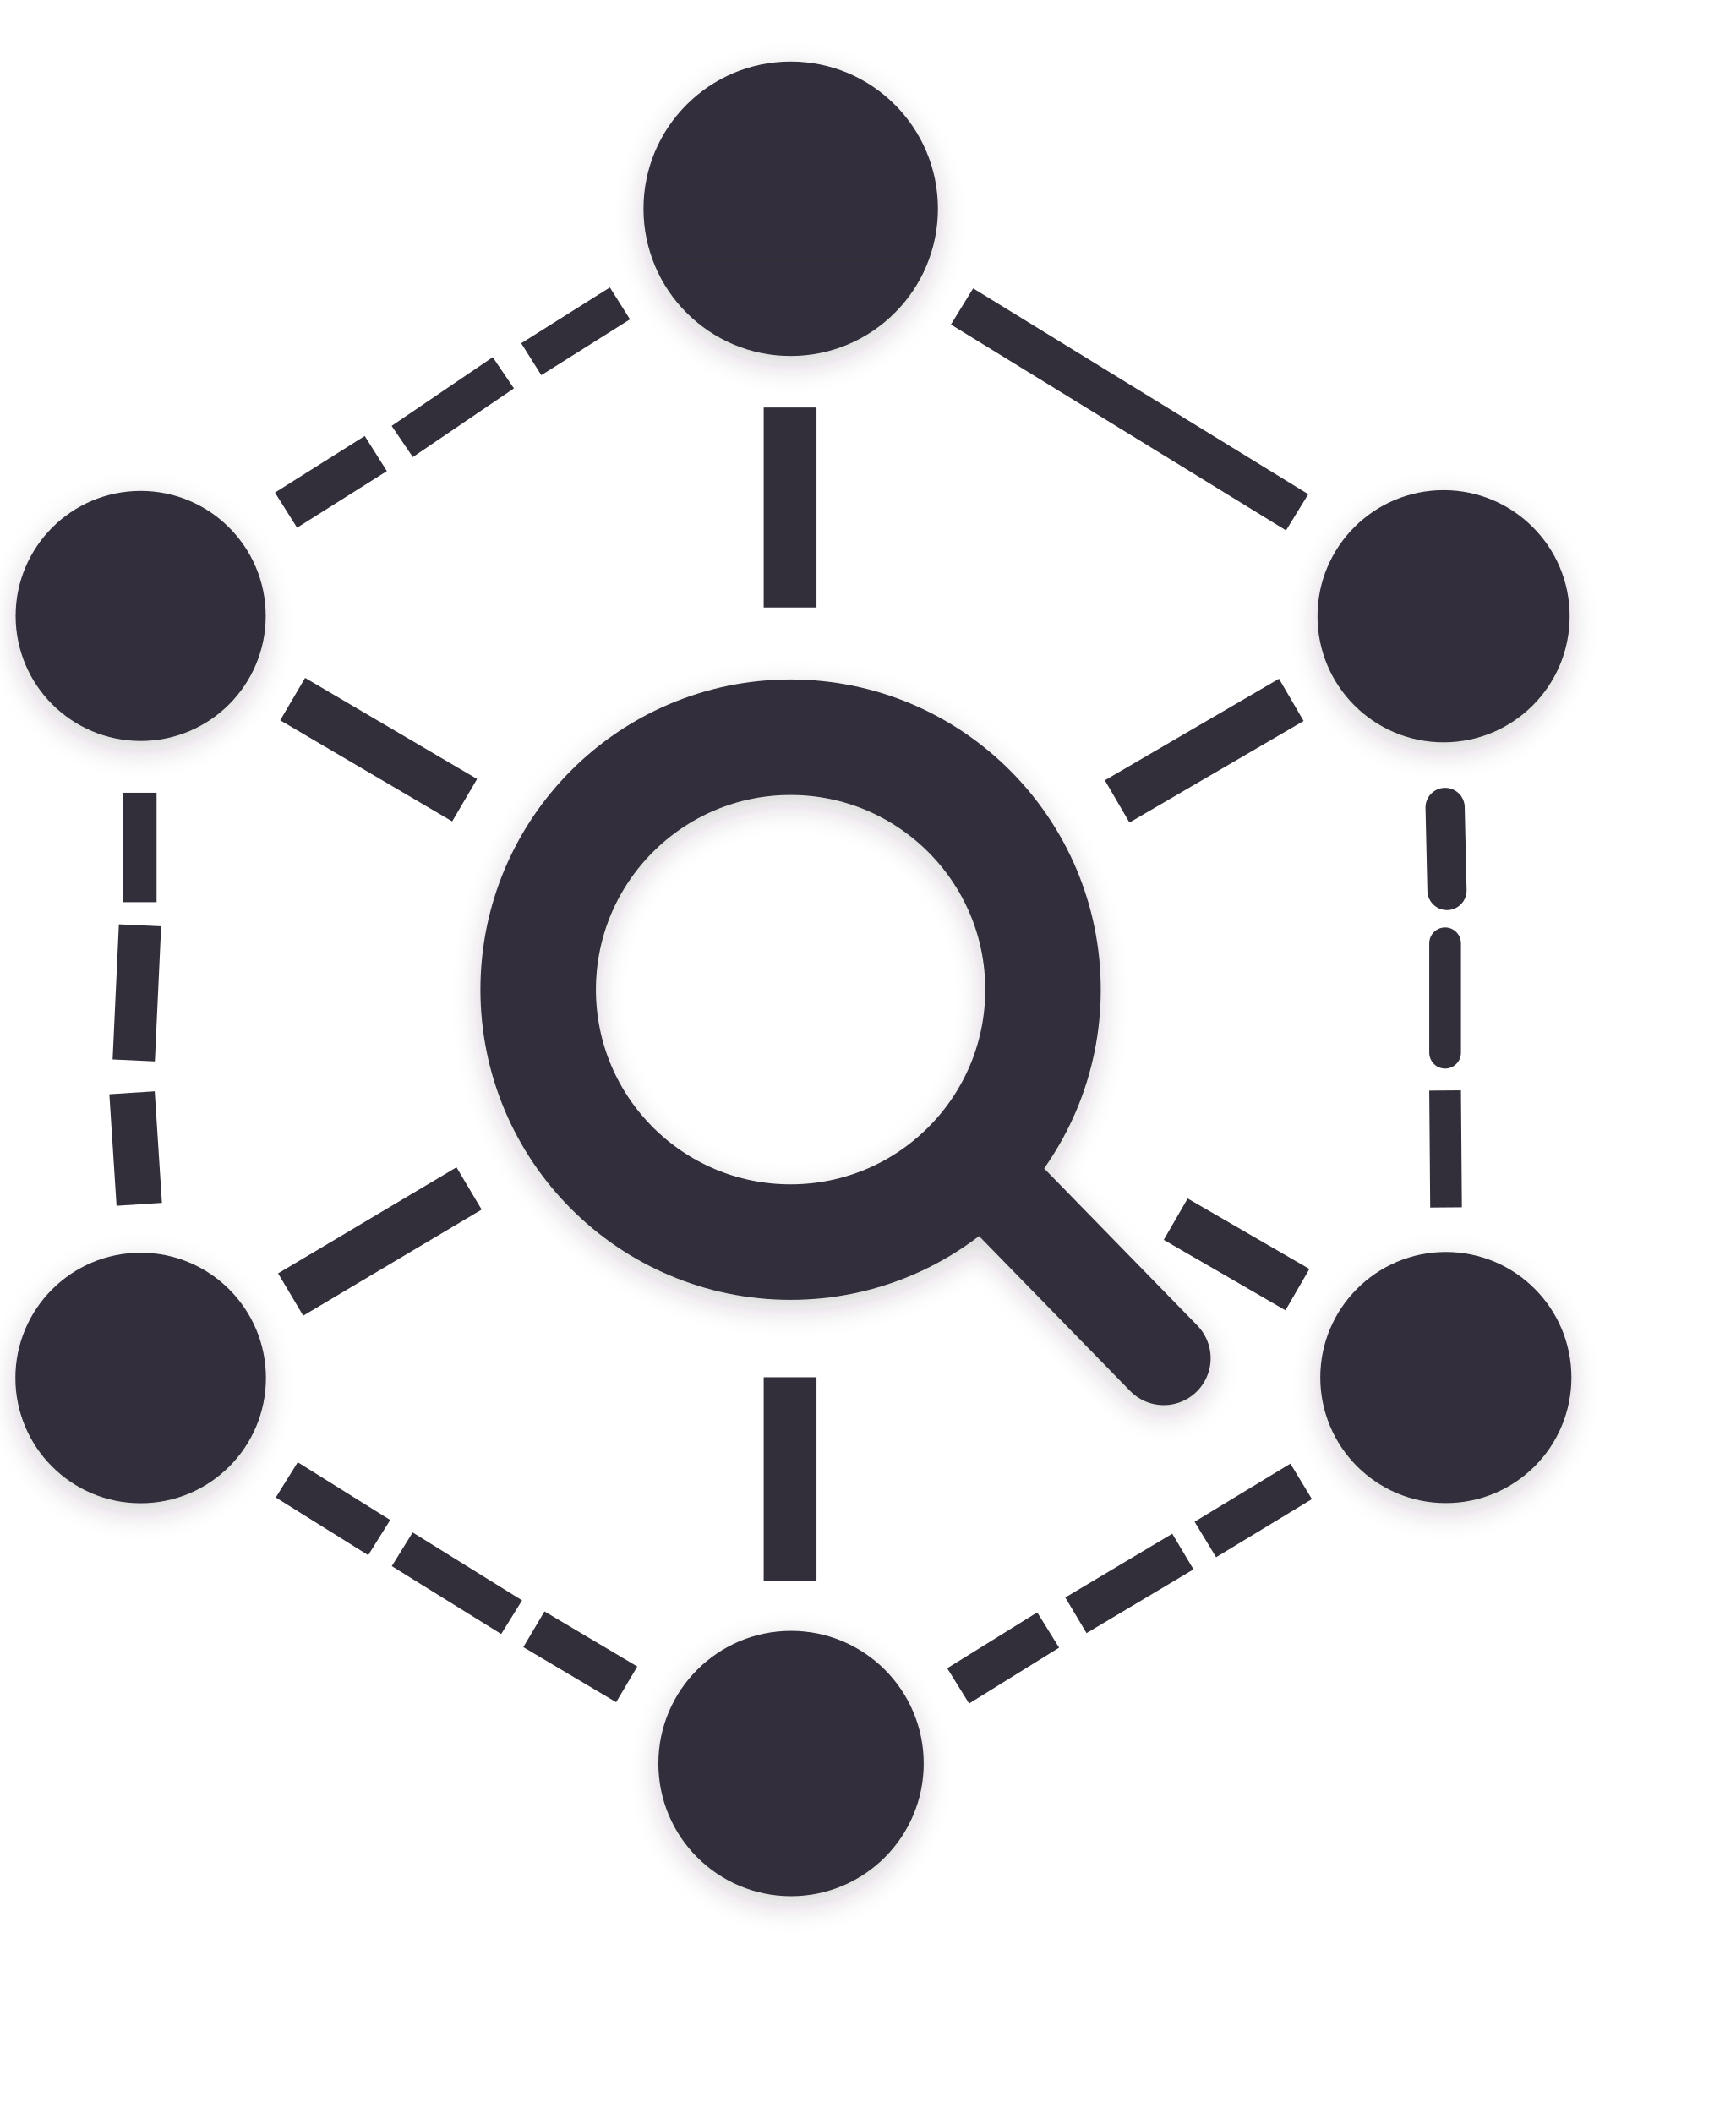
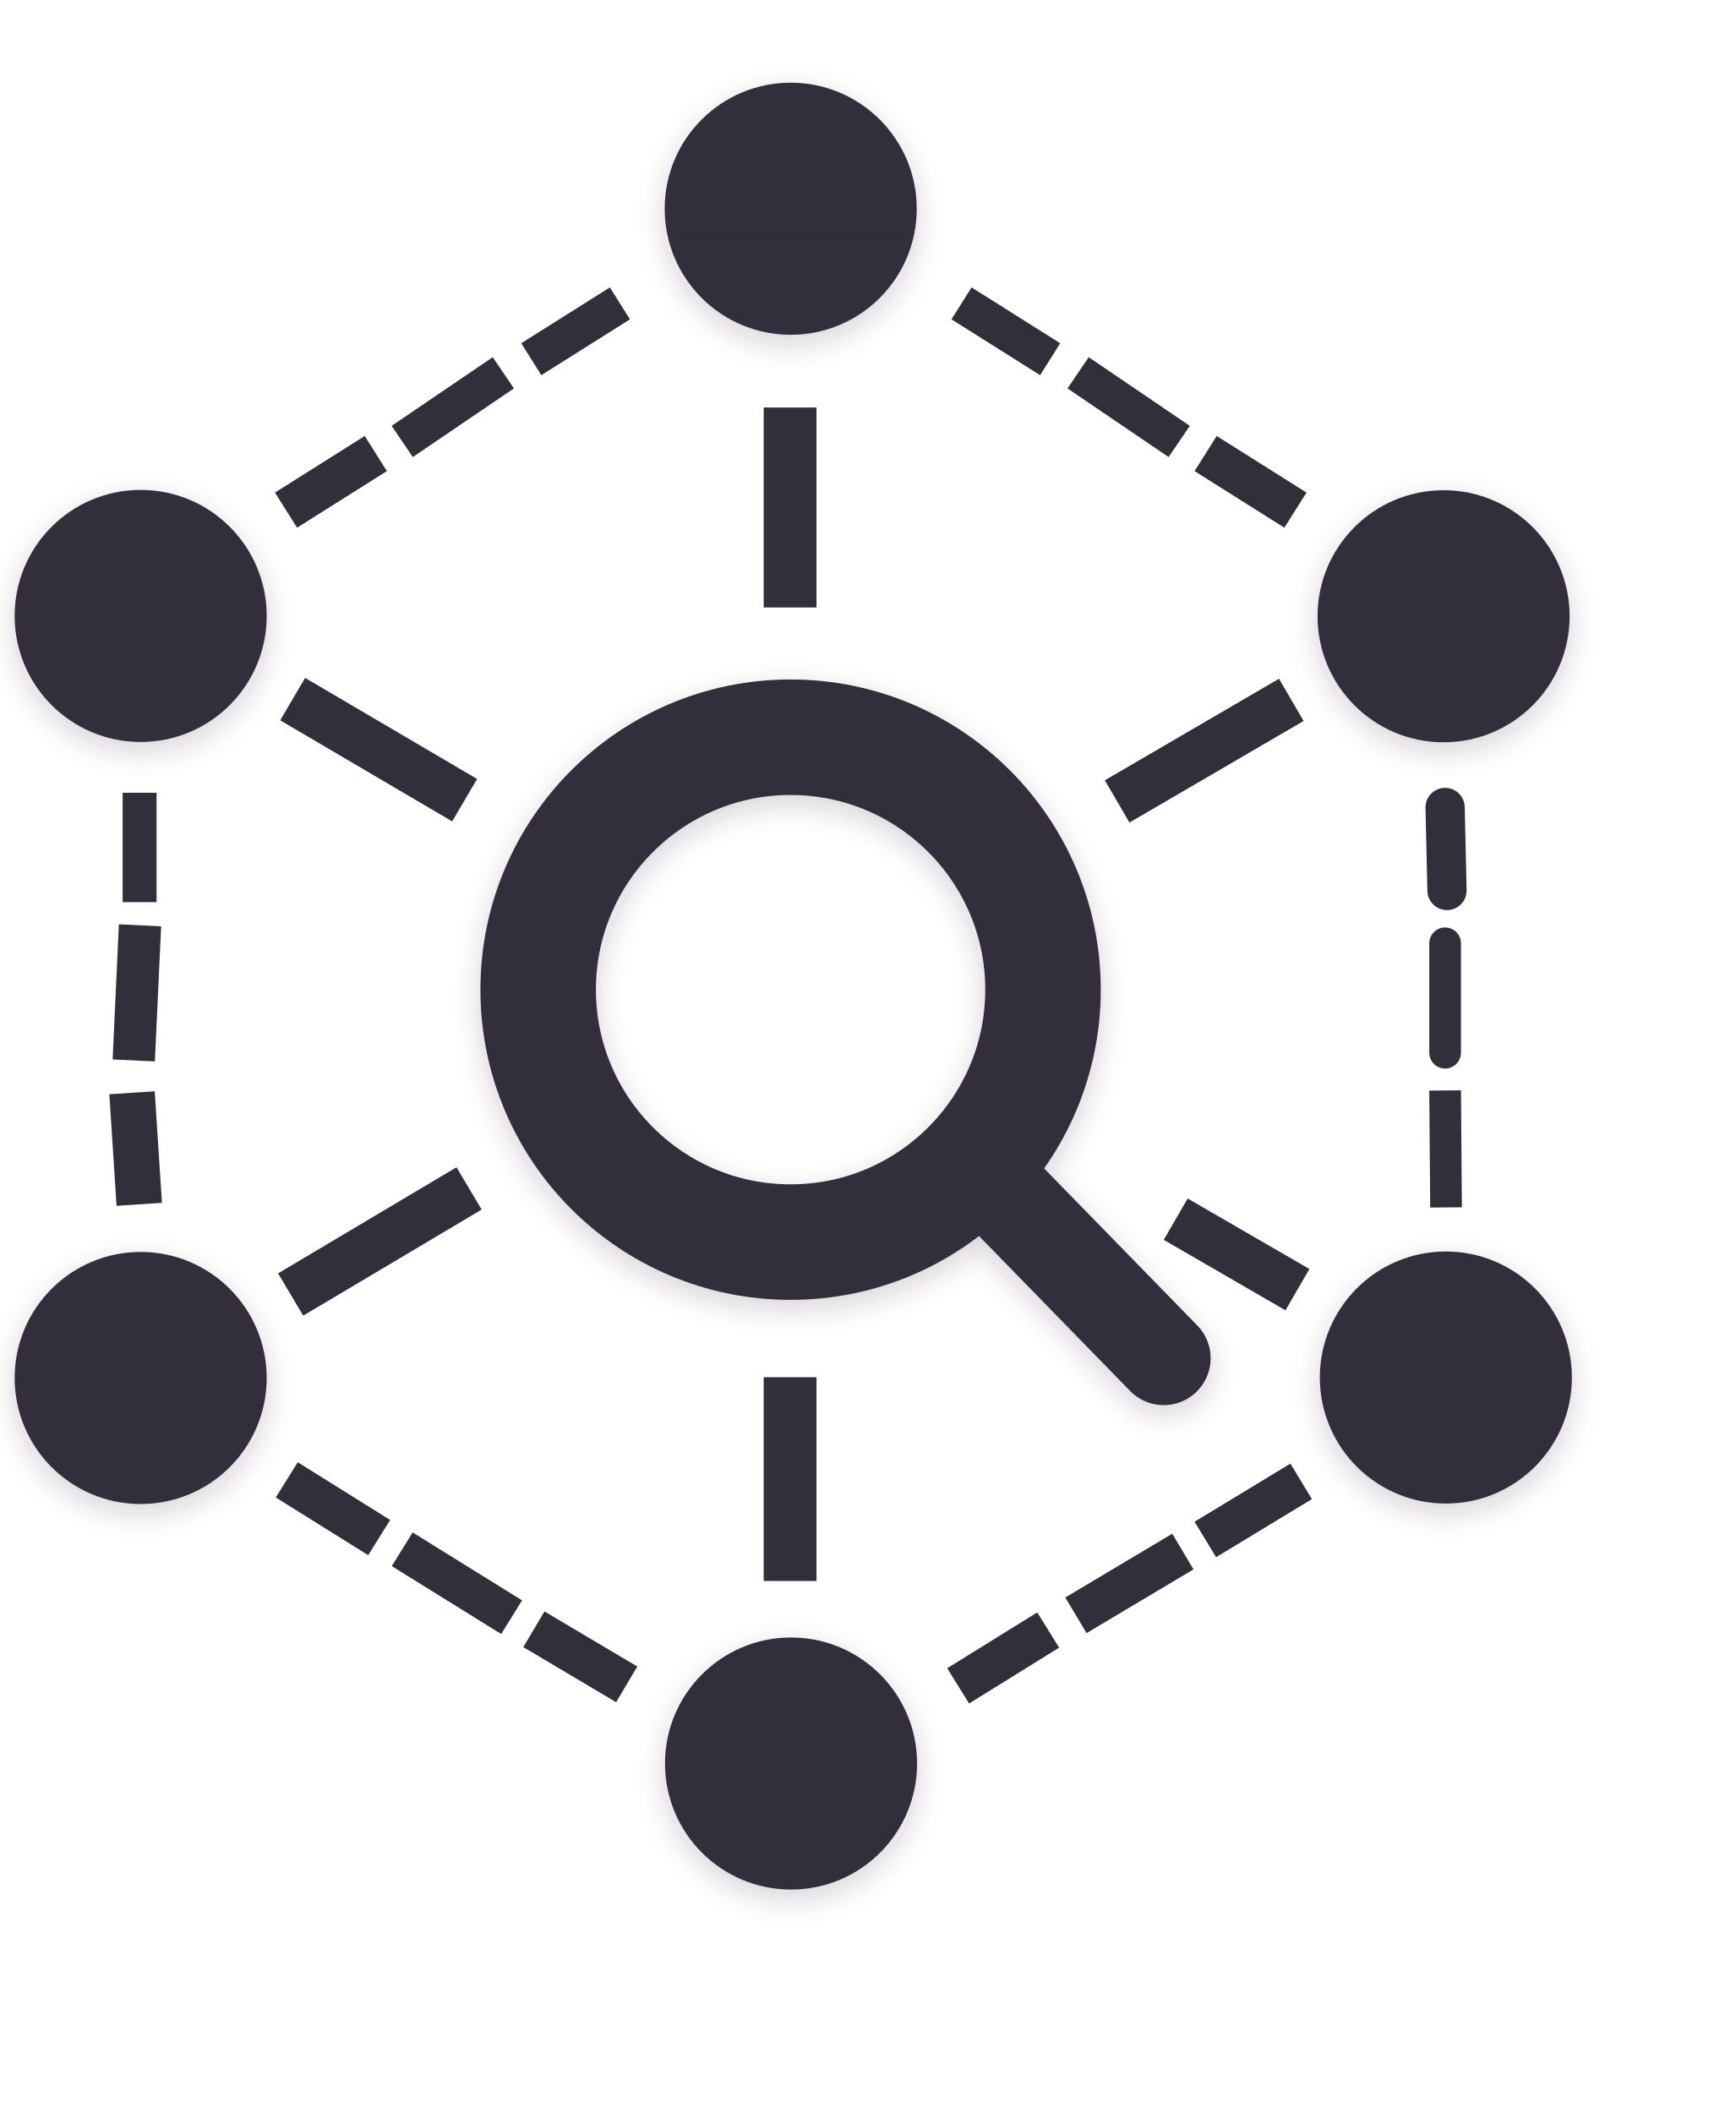
<svg xmlns="http://www.w3.org/2000/svg" width="230" height="280" viewBox="0 0 230 280" color-interpolation="sRGB">
  <defs>
    <radialGradient id="node-top-gradient" cx="58%" cy="48%" r="60%">
      <stop offset="0" stop-color="#332F3A" />
      <stop offset="35%" stop-color="#332F3A" />
      <stop offset="55%" stop-color="#332F3A" />
      <stop offset="70%" stop-color="#332F3A" />
      <stop offset="100%" stop-color="#332F3A" />
    </radialGradient>
    <linearGradient id="node-top-lighting" x1="0" y1="0" x2="0" y2="1">
      <stop offset="50%" stop-color="#332F3A" stop-opacity="0" />
      <stop offset="100%" stop-color="#332F3A" stop-opacity="0.12" />
    </linearGradient>
    <radialGradient id="node-upper-left-gradient" cx="35%" cy="30%" r="75%">
      <stop offset="0" stop-color="#332F3A" />
      <stop offset="100%" stop-color="#332F3A" />
    </radialGradient>
    <radialGradient id="node-upper-right-gradient" cx="35%" cy="30%" r="75%">
      <stop offset="0" stop-color="#332F3A" />
      <stop offset="100%" stop-color="#332F3A" />
    </radialGradient>
    <radialGradient id="node-lower-left-gradient" cx="35%" cy="30%" r="75%">
      <stop offset="0" stop-color="#332F3A" />
      <stop offset="100%" stop-color="#332F3A" />
    </radialGradient>
    <radialGradient id="node-lower-right-gradient" cx="35%" cy="30%" r="75%">
      <stop offset="0" stop-color="#332F3A" />
      <stop offset="100%" stop-color="#332F3A" />
    </radialGradient>
    <radialGradient id="node-bottom-gradient" cx="35%" cy="30%" r="75%">
      <stop offset="0" stop-color="#332F3A" />
      <stop offset="100%" stop-color="#332F3A" />
    </radialGradient>
    <linearGradient id="edge-top-right-gradient" x1="127" y1="41" x2="172" y2="69" gradientUnits="userSpaceOnUse">
      <stop offset="0" stop-color="#332F3A" />
      <stop offset="100%" stop-color="#332F3A" />
    </linearGradient>
    <linearGradient id="search-gradient" x1="72" y1="96" x2="157" y2="184" gradientUnits="userSpaceOnUse">
      <stop offset="0" stop-color="#332F3A" />
      <stop offset="45%" stop-color="#332F3A" />
      <stop offset="72%" stop-color="#332F3A" />
      <stop offset="100%" stop-color="#332F3A" />
    </linearGradient>
    <filter id="soft-depth" x="-20%" y="-20%" width="140%" height="145%" color-interpolation-filters="sRGB">
      <feDropShadow dx="0" dy="1.2" stdDeviation="1.8" flood-color="#332F3A" flood-opacity="0.2" />
    </filter>
  </defs>
  <g id="mark-artwork">
    <g id="outer-network" fill="none" stroke-width="5" stroke-linecap="butt">
      <g id="edge-top-left">
        <line x1="70.4" y1="47.6" x2="82.15" y2="40.2" stroke="#332F3A" />
        <line x1="53.3" y1="58.5" x2="66.7" y2="49.4" stroke="#332F3A" />
        <line x1="37.9" y1="67.6" x2="49.8" y2="60.1" stroke="#332F3A" stroke-width="5.5" />
      </g>
-       <line id="edge-top-right" x1="127.484" y1="40.607" x2="171.893" y2="67.886" stroke="url(#edge-top-right-gradient)" stroke-width="5.63" />
+       <g id="edge-top-right" stroke="url(#edge-top-right-gradient)">
+         <line x1="127.415" y1="40.2" x2="139.165" y2="47.6" />
+         <line x1="142.865" y1="49.4" x2="156.265" y2="58.5" />
+         <line x1="159.765" y1="60.1" x2="171.665" y2="67.6" stroke-width="5.5" />
+       </g>
      <g id="edge-right" stroke-width="4.2">
        <line x1="191.5" y1="107" x2="191.75" y2="118" stroke="#332F3A" stroke-width="5.2" stroke-linecap="round" />
        <line x1="191.5" y1="125" x2="191.5" y2="139.5" stroke="#332F3A" stroke-linecap="round" />
        <line x1="191.5" y1="144.5" x2="191.625" y2="160" stroke="#332F3A" />
      </g>
      <g id="edge-bottom-right" stroke-width="5.5">
        <line x1="172.425" y1="196.3" x2="159.725" y2="204" stroke="#332F3A" />
        <line x1="156.75" y1="205.6" x2="142.575" y2="214.05" stroke="#332F3A" />
        <line x1="138.9" y1="216" x2="126.969" y2="223.4" stroke="#332F3A" />
      </g>
      <g id="edge-bottom-left" stroke-width="5.5">
        <line x1="38" y1="196.1" x2="50.25" y2="203.75" stroke="#332F3A" />
        <line x1="53.3" y1="205.3" x2="67.8" y2="214.3" stroke="#332F3A" stroke-width="5.25" />
        <line x1="70.75" y1="215.9" x2="83.05" y2="223.2" stroke="#332F3A" />
      </g>
      <g id="edge-left" stroke-width="4.5">
        <line x1="18.5" y1="107.3" x2="18.5" y2="117.3" stroke="#332F3A" stroke-linecap="square" />
        <line x1="18.555" y1="122.615" x2="17.723" y2="140.521" stroke="#332F3A" stroke-width="5.605" />
        <line x1="17.497" y1="144.805" x2="18.452" y2="159.59" stroke="#332F3A" stroke-width="6.026" />
      </g>
    </g>
    <g id="center-spokes" fill="none" stroke-linecap="butt">
      <line id="spoke-top" x1="104.7" y1="57.5" x2="104.7" y2="77" stroke="#332F3A" stroke-width="7" stroke-linecap="square" />
      <line id="spoke-upper-right" x1="171.12" y1="92.74" x2="148.04" y2="106.2" stroke="#332F3A" stroke-width="6.48" />
      <line id="spoke-lower-right" x1="171.93" y1="170.895" x2="155.8" y2="161.555" stroke="#332F3A" stroke-width="6.33" />
      <line id="spoke-bottom" x1="104.7" y1="186" x2="104.7" y2="206" stroke="#332F3A" stroke-width="7" stroke-linecap="square" />
      <line id="spoke-lower-left" x1="38.515" y1="171.54" x2="62.16" y2="157.482" stroke="#332F3A" stroke-width="6.52" />
      <line id="spoke-upper-left" x1="38.78" y1="92.64" x2="61.572" y2="106.035" stroke="#332F3A" stroke-width="6.52" />
    </g>
    <g id="nodes" stroke="none" filter="url(#soft-depth)">
-       <circle id="node-top" cx="104.782" cy="27.66" r="19.509" fill="url(#node-top-gradient)" />
-       <circle id="node-top-lighting" cx="104.782" cy="27.66" r="19.509" fill="url(#node-top-lighting)" />
-       <circle id="node-upper-right" cx="191.298" cy="81.66" r="16.71" fill="url(#node-upper-right-gradient)" />
-       <circle id="node-lower-right" cx="191.6" cy="182.54" r="16.64" fill="url(#node-lower-right-gradient)" />
-       <circle id="node-bottom" cx="104.825" cy="233.69" r="17.58" fill="url(#node-bottom-gradient)" />
-       <circle id="node-lower-left" cx="18.641" cy="182.6" r="16.6" fill="url(#node-lower-left-gradient)" />
-       <circle id="node-upper-left" cx="18.642" cy="81.62" r="16.57" fill="url(#node-upper-left-gradient)" />
+       <circle id="node-top" cx="104.782" cy="27.66" r="16.7" fill="url(#node-top-gradient)" />
+       <circle id="node-top-lighting" cx="104.782" cy="27.66" r="16.7" fill="url(#node-top-lighting)" />
+       <circle id="node-upper-right" cx="191.298" cy="81.66" r="16.7" fill="url(#node-upper-right-gradient)" />
+       <circle id="node-lower-right" cx="191.6" cy="182.54" r="16.7" fill="url(#node-lower-right-gradient)" />
+       <circle id="node-bottom" cx="104.825" cy="233.69" r="16.7" fill="url(#node-bottom-gradient)" />
+       <circle id="node-lower-left" cx="18.641" cy="182.6" r="16.7" fill="url(#node-lower-left-gradient)" />
+       <circle id="node-upper-left" cx="18.642" cy="81.62" r="16.7" fill="url(#node-upper-left-gradient)" />
    </g>
    <g id="search-symbol" fill="none" stroke="url(#search-gradient)" stroke-linecap="round" filter="url(#soft-depth)">
      <circle id="search-ring" cx="104.766" cy="131.143" r="33.45" stroke-width="15.307" />
      <line id="search-handle" x1="129.941" y1="155.097" x2="154.214" y2="179.983" stroke-width="12.43" />
    </g>
  </g>
</svg>
